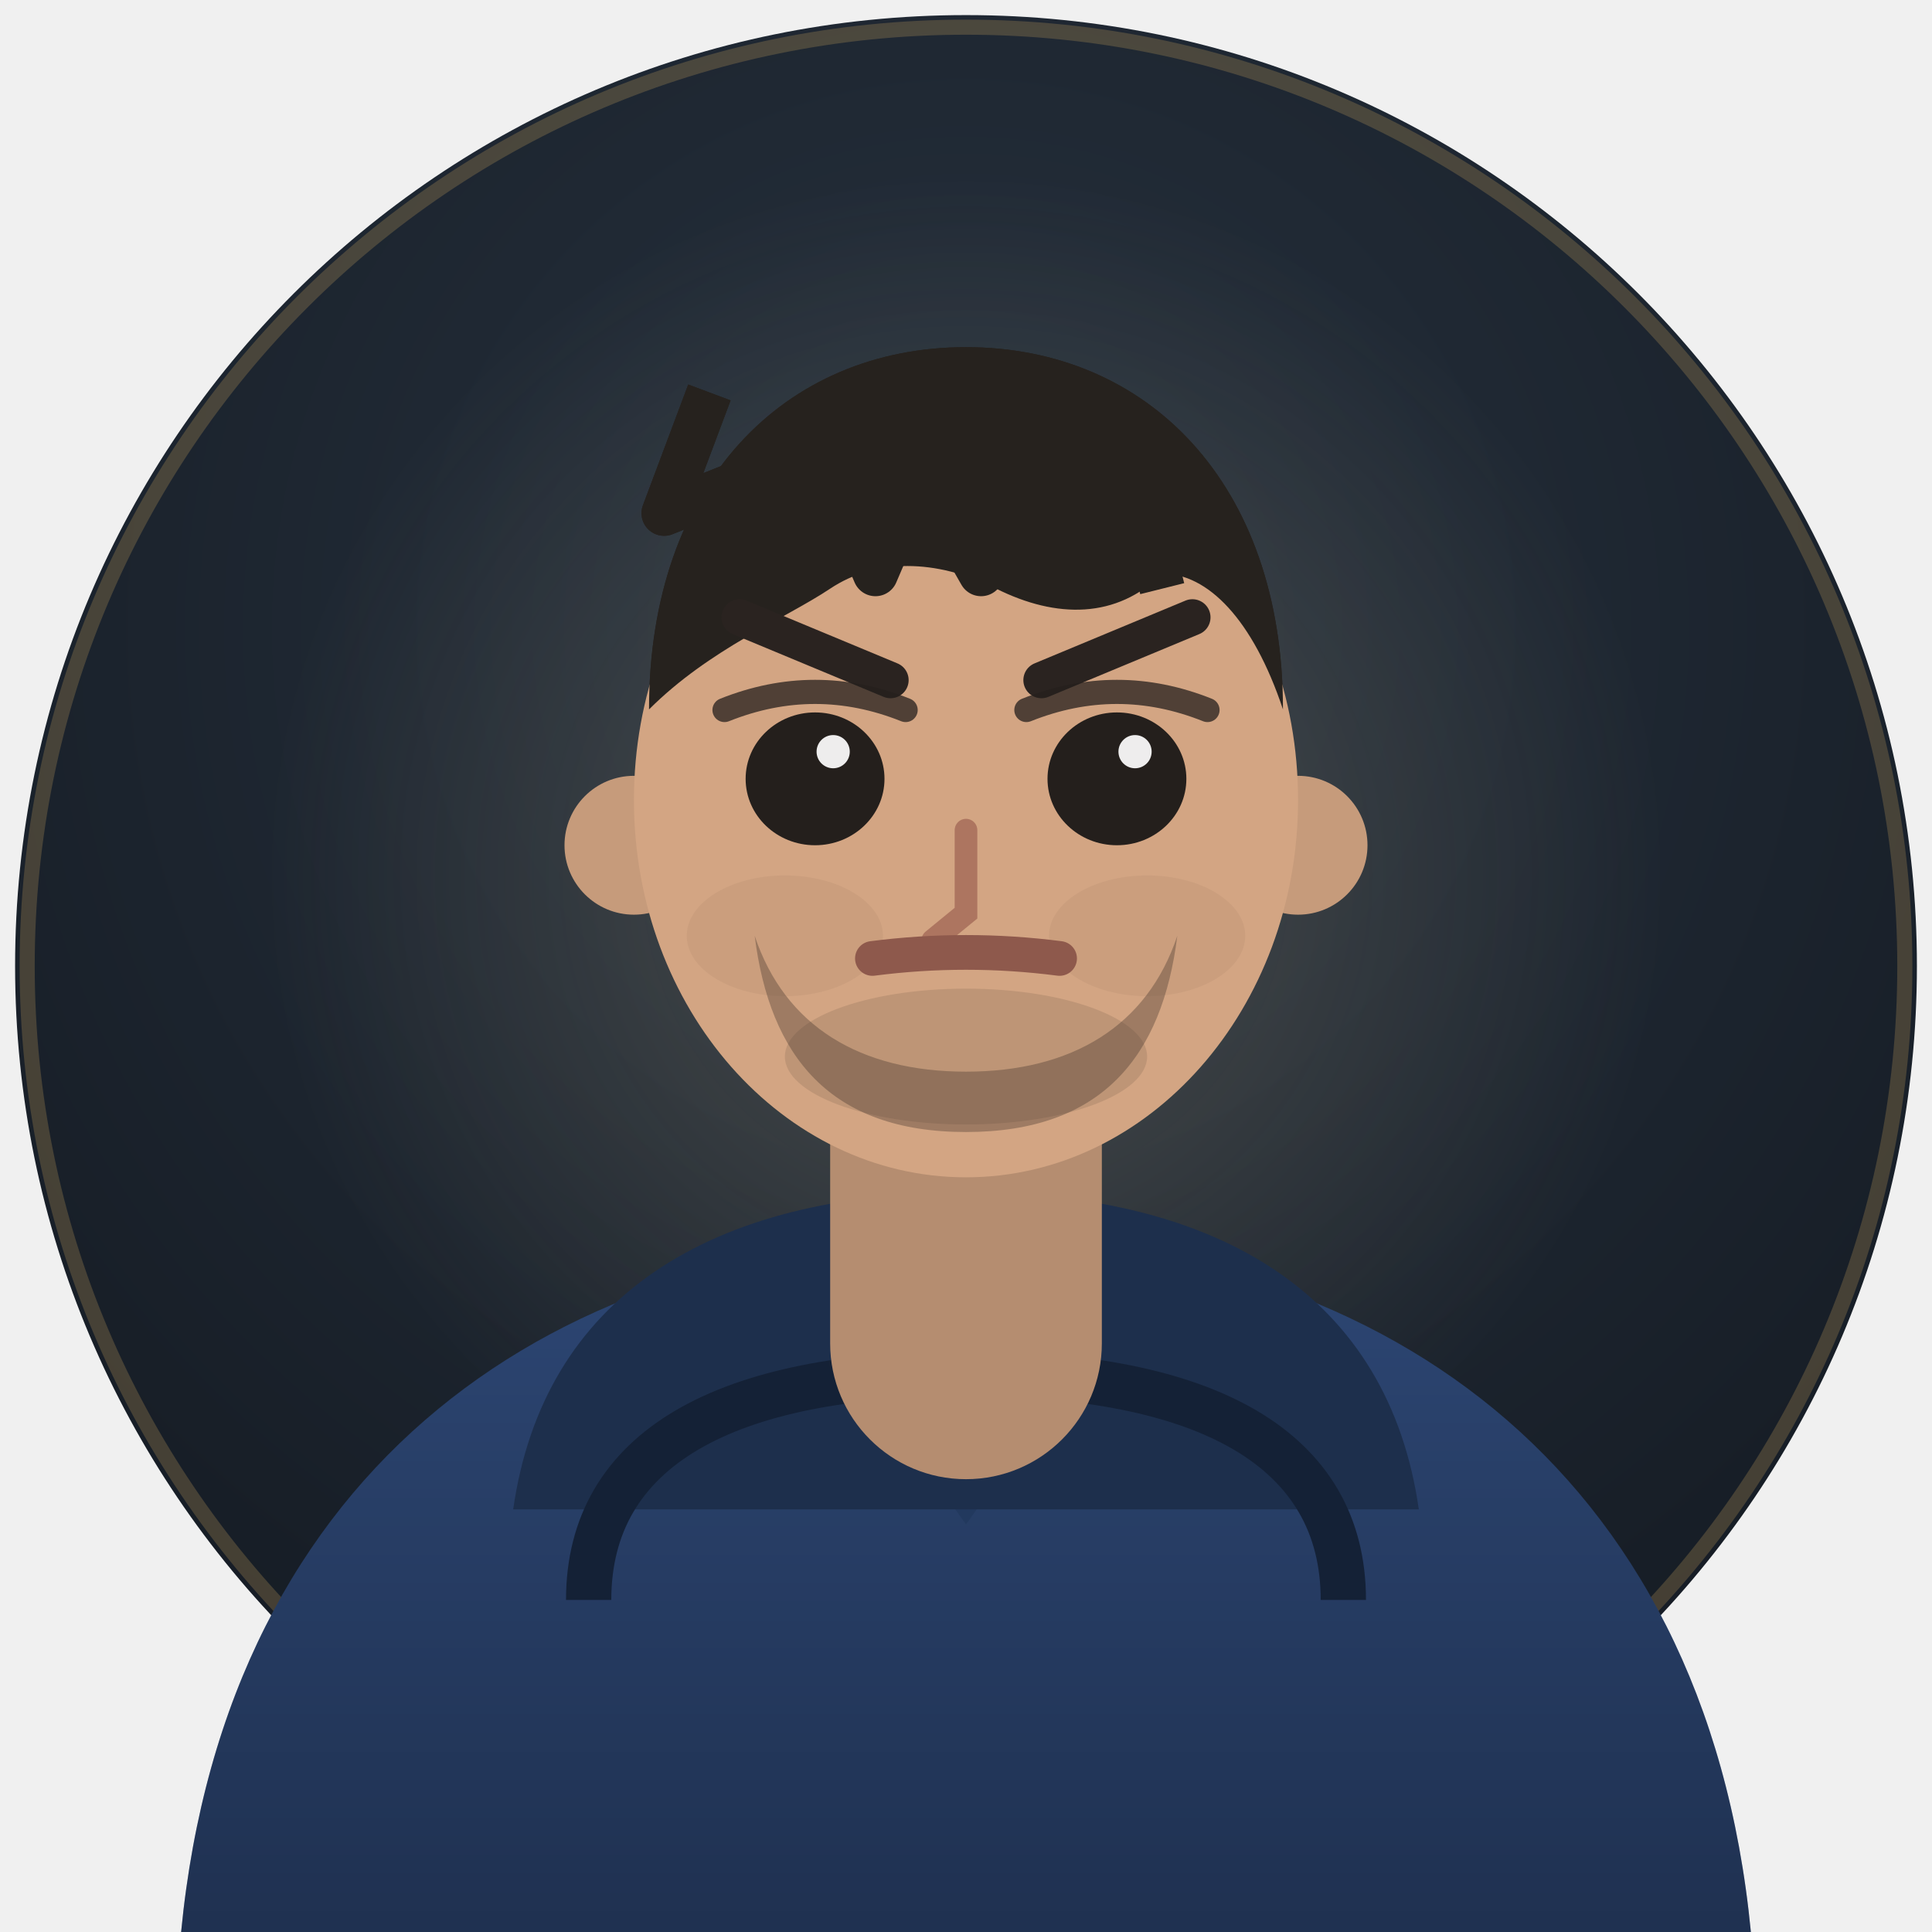
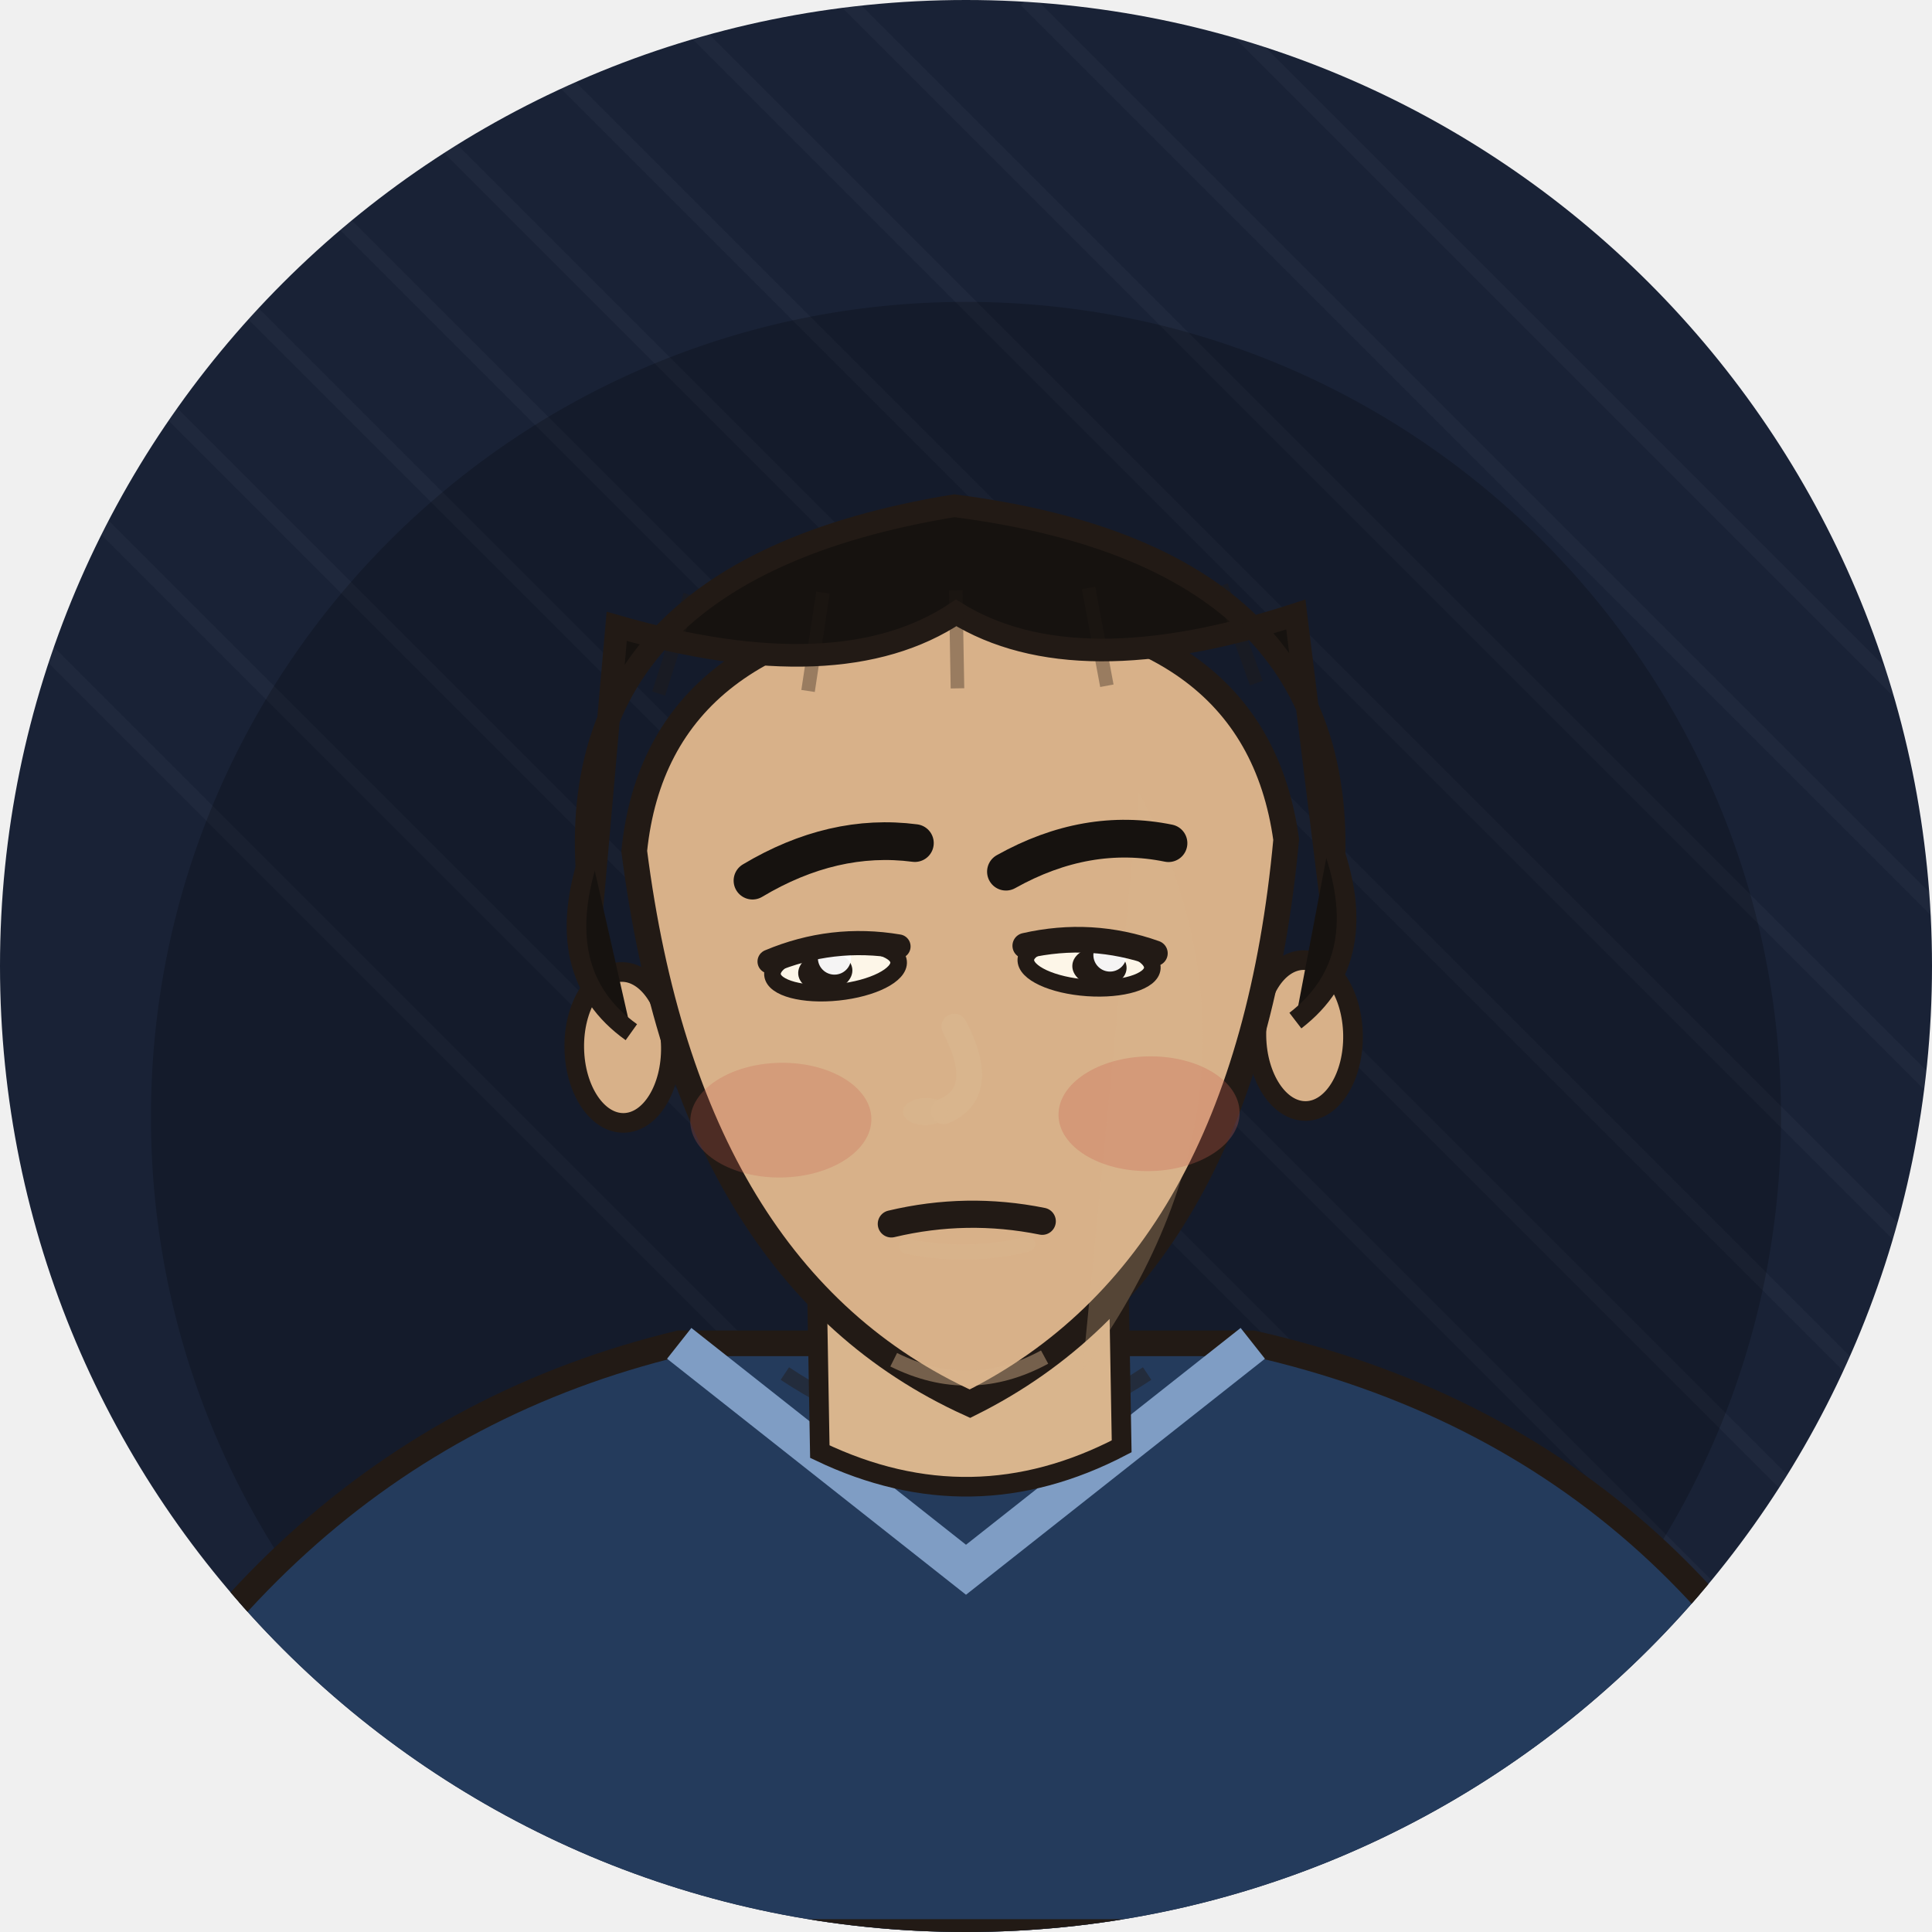
- <svg xmlns="http://www.w3.org/2000/svg" viewBox="0 0 128 128" role="img" aria-hidden="true">
+ <svg xmlns="http://www.w3.org/2000/svg" viewBox="0 0 128 128" width="256" height="256">
  <defs>
-     <radialGradient id="bg" cx="50%" cy="32%" r="74%">
-       <stop offset="0%" stop-color="#27323f" />
-       <stop offset="100%" stop-color="#141a22" />
-     </radialGradient>
-     <linearGradient id="shade" x1="0" y1="0" x2="0" y2="1">
-       <stop offset="0%" stop-color="#000" stop-opacity="0.05" />
-       <stop offset="100%" stop-color="#000" stop-opacity="0.34" />
-     </linearGradient>
-     <radialGradient id="warm" cx="50%" cy="50%" r="50%">
-       <stop offset="0%" stop-color="#f0d9a6" stop-opacity="0.20" />
-       <stop offset="100%" stop-color="#f0d9a6" stop-opacity="0" />
-     </radialGradient>
+     <clipPath id="round">
+       <circle cx="64" cy="64" r="64" />
+     </clipPath>
  </defs>
-   <circle cx="64" cy="64" r="63" fill="url(#bg)" />
-   <circle cx="64" cy="58" r="46" fill="url(#warm)" />
-   <circle cx="64" cy="64" r="62.2" fill="none" stroke="#c9a45c" stroke-opacity="0.26" />
-   <path d="M12 128c3-31 25-46 52-46s49 15 52 46z" fill="#2f4a7a" />
-   <path d="M12 128c3-31 25-46 52-46s49 15 52 46z" fill="url(#shade)" />
-   <path d="M52 84l12 17 12-17-12-4z" fill="#22395e" />
-   <path d="M34 100c2-14 13-21 30-21s28 7 30 21z" fill="#1d2f4c" />
-   <path d="M39 106c0-10 9-15 25-15s25 5 25 15" fill="none" stroke="#142136" stroke-width="3" />
-   <path d="M43 47c0-15 9-24 21-24s21 9 21 24c-2-6-5-9-8-9-3 3-7 3-11 1-4-2-8-2-11 0s-8 4-12 8z" fill="#26221e" />
-   <path d="M47 26l-3 8 5-2 2 7 4-8 3 7 3-7 4 7 3-7 4 6 3-6 2 8" fill="none" stroke="#26221e" stroke-width="3" stroke-linejoin="round" />
-   <path d="M55 74h18v15a9 9 0 0 1-18 0z" fill="#b58d70" />
-   <circle cx="42" cy="56" r="4.6" fill="#c69b7b" />
-   <circle cx="86" cy="56" r="4.6" fill="#c69b7b" />
-   <ellipse cx="64" cy="53" rx="22" ry="25" fill="#d3a583" />
-   <ellipse cx="52" cy="62" rx="6.5" ry="4" fill="#c49979" opacity="0.55" />
-   <ellipse cx="76" cy="62" rx="6.5" ry="4" fill="#c49979" opacity="0.55" />
-   <ellipse cx="64" cy="70" rx="12" ry="4.5" fill="#000" opacity="0.10" />
-   <path d="M43 47c0-15 9-24 21-24s21 9 21 24c-2-6-5-9-8-9-3 3-7 3-11 1-4-2-8-2-11 0s-8 4-12 8z" fill="#26221e" />
-   <path d="M47 26l-3 8 5-2 2 7 4-8 3 7 3-7 4 7 3-7 4 6 3-6 2 8" fill="none" stroke="#26221e" stroke-width="3" stroke-linejoin="round" />
-   <path d="M50 62c1 8 5 13 14 13s13-5 14-13c-2 6-7 9-14 9s-12-3-14-9z" fill="#3b2f28" opacity="0.35" />
-   <path d="M49 40.9L59 45.06" stroke="#2a2320" stroke-width="2.4" stroke-linecap="round" />
-   <path d="M69 45.06L79 40.9" stroke="#2a2320" stroke-width="2.4" stroke-linecap="round" />
-   <path d="M48.0 47.04q6.0 -2.4 12.0 0" fill="none" stroke="#241f1c" stroke-width="1.6" stroke-linecap="round" stroke-opacity="0.75" />
-   <ellipse cx="54" cy="51.6" rx="4.6" ry="4.4" fill="#241f1c" />
-   <circle cx="55.2" cy="49.8" r="1.1" fill="#fff" fill-opacity="0.92" />
-   <path d="M68.0 47.04q6.0 -2.4 12.0 0" fill="none" stroke="#241f1c" stroke-width="1.6" stroke-linecap="round" stroke-opacity="0.75" />
-   <ellipse cx="74" cy="51.6" rx="4.6" ry="4.4" fill="#241f1c" />
-   <circle cx="75.2" cy="49.8" r="1.1" fill="#fff" fill-opacity="0.92" />
-   <path d="M64 55v5.5l-2.2 1.8" fill="none" stroke="#a9705c" stroke-width="1.5" stroke-linecap="round" stroke-opacity="0.9" />
-   <path d="M57.8 63.5q6.2 -0.8 12.4 0" fill="none" stroke="#8e594c" stroke-width="2.3" stroke-linecap="round" />
+   <g clip-path="url(#round)">
+     <rect width="128" height="128" fill="#192236" />
+     <line x1="-40" y1="0" x2="120" y2="160" stroke="#ffffff" stroke-width="1" opacity="0.03" />
+     <line x1="-28" y1="0" x2="132" y2="160" stroke="#ffffff" stroke-width="1" opacity="0.03" />
+     <line x1="-16" y1="0" x2="144" y2="160" stroke="#ffffff" stroke-width="1" opacity="0.03" />
+     <line x1="-4" y1="0" x2="156" y2="160" stroke="#ffffff" stroke-width="1" opacity="0.03" />
+     <line x1="8" y1="0" x2="168" y2="160" stroke="#ffffff" stroke-width="1" opacity="0.03" />
+     <line x1="20" y1="0" x2="180" y2="160" stroke="#ffffff" stroke-width="1" opacity="0.03" />
+     <line x1="32" y1="0" x2="192" y2="160" stroke="#ffffff" stroke-width="1" opacity="0.03" />
+     <line x1="44" y1="0" x2="204" y2="160" stroke="#ffffff" stroke-width="1" opacity="0.03" />
+     <line x1="56" y1="0" x2="216" y2="160" stroke="#ffffff" stroke-width="1" opacity="0.03" />
+     <line x1="68" y1="0" x2="228" y2="160" stroke="#ffffff" stroke-width="1" opacity="0.03" />
+     <line x1="80" y1="0" x2="240" y2="160" stroke="#ffffff" stroke-width="1" opacity="0.03" />
+     <line x1="92" y1="0" x2="252" y2="160" stroke="#ffffff" stroke-width="1" opacity="0.03" />
+     <line x1="104" y1="0" x2="264" y2="160" stroke="#ffffff" stroke-width="1" opacity="0.03" />
+     <line x1="116" y1="0" x2="276" y2="160" stroke="#ffffff" stroke-width="1" opacity="0.03" />
+     <line x1="128" y1="0" x2="288" y2="160" stroke="#ffffff" stroke-width="1" opacity="0.03" />
+     <line x1="140" y1="0" x2="300" y2="160" stroke="#ffffff" stroke-width="1" opacity="0.03" />
+     <circle cx="64" cy="74" r="54" fill="#000000" opacity="0.20" />
+     <path d="M2 128 Q16 96 45 89 L83 89 Q114 96 126 128 Z" fill="#243b5c" stroke="#221a15" stroke-width="1.7" />
+     <path d="M45 89 L64 104 L83 89" fill="none" stroke="#7f9dc4" stroke-width="2.6" />
+     <path d="M52 91 Q64 99 76 91" fill="none" stroke="#221a15" stroke-width="1" opacity="0.45" />
+     <g transform="rotate(-1.0 64 78)">
+       <path d="M54 82 L54 96 Q64 101 74 96 L74 82 Z" fill="#d9b58d" stroke="#221a15" stroke-width="1.3" />
+       <ellipse cx="41.4" cy="69.0" rx="3.2" ry="5.0" fill="#d8b189" stroke="#221a15" stroke-width="1.3" />
+       <ellipse cx="86.6" cy="69.0" rx="3.2" ry="5.0" fill="#d8b189" stroke="#221a15" stroke-width="1.3" />
+       <path d="M42.4 56.0 Q45.5 84.2 64.0 93.0 Q82.5 84.2 85.6 56.0 Q83.8 41.0 64.0 40.0 Q44.2 41.0 42.4 56.0 Z" fill="#d8b189" stroke="#221a15" stroke-width="1.7" />
+       <path d="M75.9 52.7 Q85.6 72.2 71.5 90.9" fill="#d9b58d" opacity="0.28" />
+       <ellipse cx="51.8" cy="74.0" rx="6.0" ry="3.8" fill="#c9604f" opacity="0.26" />
+       <ellipse cx="76.2" cy="74.0" rx="6.0" ry="3.8" fill="#c9604f" opacity="0.30" />
+       <g transform="translate(55.6 64.0) rotate(-5)">
+         <ellipse rx="4.2" ry="1.6" fill="#fdf6e8" />
+         <ellipse cx="-0.7" cy="0.16" rx="1.8" ry="1.3" fill="#221a15" />
+         <circle cx="0.00" cy="-0.68" r="1.1" fill="#ffffff" opacity="0.95" />
+         <ellipse rx="4.2" ry="1.6" fill="none" stroke="#221a15" stroke-width="1.1" />
+         <path d="M-4.3 -0.9 Q0 -2.2 4.3 -1.0" fill="none" stroke="#221a15" stroke-width="1.6" stroke-linecap="round" />
+       </g>
+       <g transform="translate(72.4 64.0) rotate(5)">
+         <ellipse rx="4.2" ry="1.6" fill="#fdf6e8" />
+         <ellipse cx="0.7" cy="0.16" rx="1.8" ry="1.3" fill="#221a15" />
+         <circle cx="1.34" cy="-0.68" r="1.1" fill="#ffffff" opacity="0.95" />
+         <ellipse rx="4.2" ry="1.6" fill="none" stroke="#221a15" stroke-width="1.1" />
+         <path d="M-4.3 -0.9 Q0 -2.2 4.3 -1.0" fill="none" stroke="#221a15" stroke-width="1.7" stroke-linecap="round" />
+       </g>
+       <path d="M50.2 58.1 Q55.6 55.0 61.0 55.8" fill="none" stroke="#16120f" stroke-width="2.5" stroke-linecap="round" />
+       <path d="M67.0 57.8 Q72.4 54.9 77.8 56.1" fill="none" stroke="#16120f" stroke-width="2.5" stroke-linecap="round" />
+       <path d="M63.4 68.0 q2.2 4.4 -0.8 5.6" fill="none" stroke="#d9b58d" stroke-width="1.7" stroke-linecap="round" />
+       <ellipse cx="61.4" cy="73.6" rx="1.5" ry="0.9" fill="#d9b58d" opacity="0.7" />
+       <path d="M59.0 81.0 Q64.0 79.9 69.0 81.0" fill="none" stroke="#221a15" stroke-width="1.8" stroke-linecap="round" />
+       <path d="M60.0 82.5 Q64.0 83.4 68.0 82.5" fill="none" stroke="#d9b58d" stroke-width="1" opacity="0.55" stroke-linecap="round" />
+       <path d="M59.0 90.0 q5 2.6 10 0" fill="none" stroke="#d9b58d" stroke-width="1" opacity="0.45" />
+       <path d="M39.5 60.0 Q36.6 37.5 64.0 33.5 Q91.4 37.5 88.5 60.0 L86.5 41.1 Q71.8 45.6 64.0 40.6 Q56.2 45.6 41.5 41.1 Z" fill="#16120f" stroke="#221a15" stroke-width="1.5" />
+       <path d="M39.5 56 Q36.6 64 42.0 68" fill="#16120f" stroke="#221a15" stroke-width="1.3" />
+       <path d="M88.5 56 Q91.4 64 86.0 68" fill="#16120f" stroke="#221a15" stroke-width="1.3" />
+       <path d="M46.4 39.1 l-2.2 6.5" stroke="#221a15" stroke-width="0.9" opacity="0.35" fill="none" />
+       <path d="M55.2 39.1 l-1.1 6.5" stroke="#221a15" stroke-width="0.9" opacity="0.35" fill="none" />
+       <path d="M64.0 39.1 l0.0 6.5" stroke="#221a15" stroke-width="0.9" opacity="0.35" fill="none" />
+       <path d="M72.8 39.1 l1.1 6.5" stroke="#221a15" stroke-width="0.9" opacity="0.35" fill="none" />
+       <path d="M81.6 39.1 l2.2 6.5" stroke="#221a15" stroke-width="0.9" opacity="0.35" fill="none" />
+     </g>
+   </g>
</svg>
